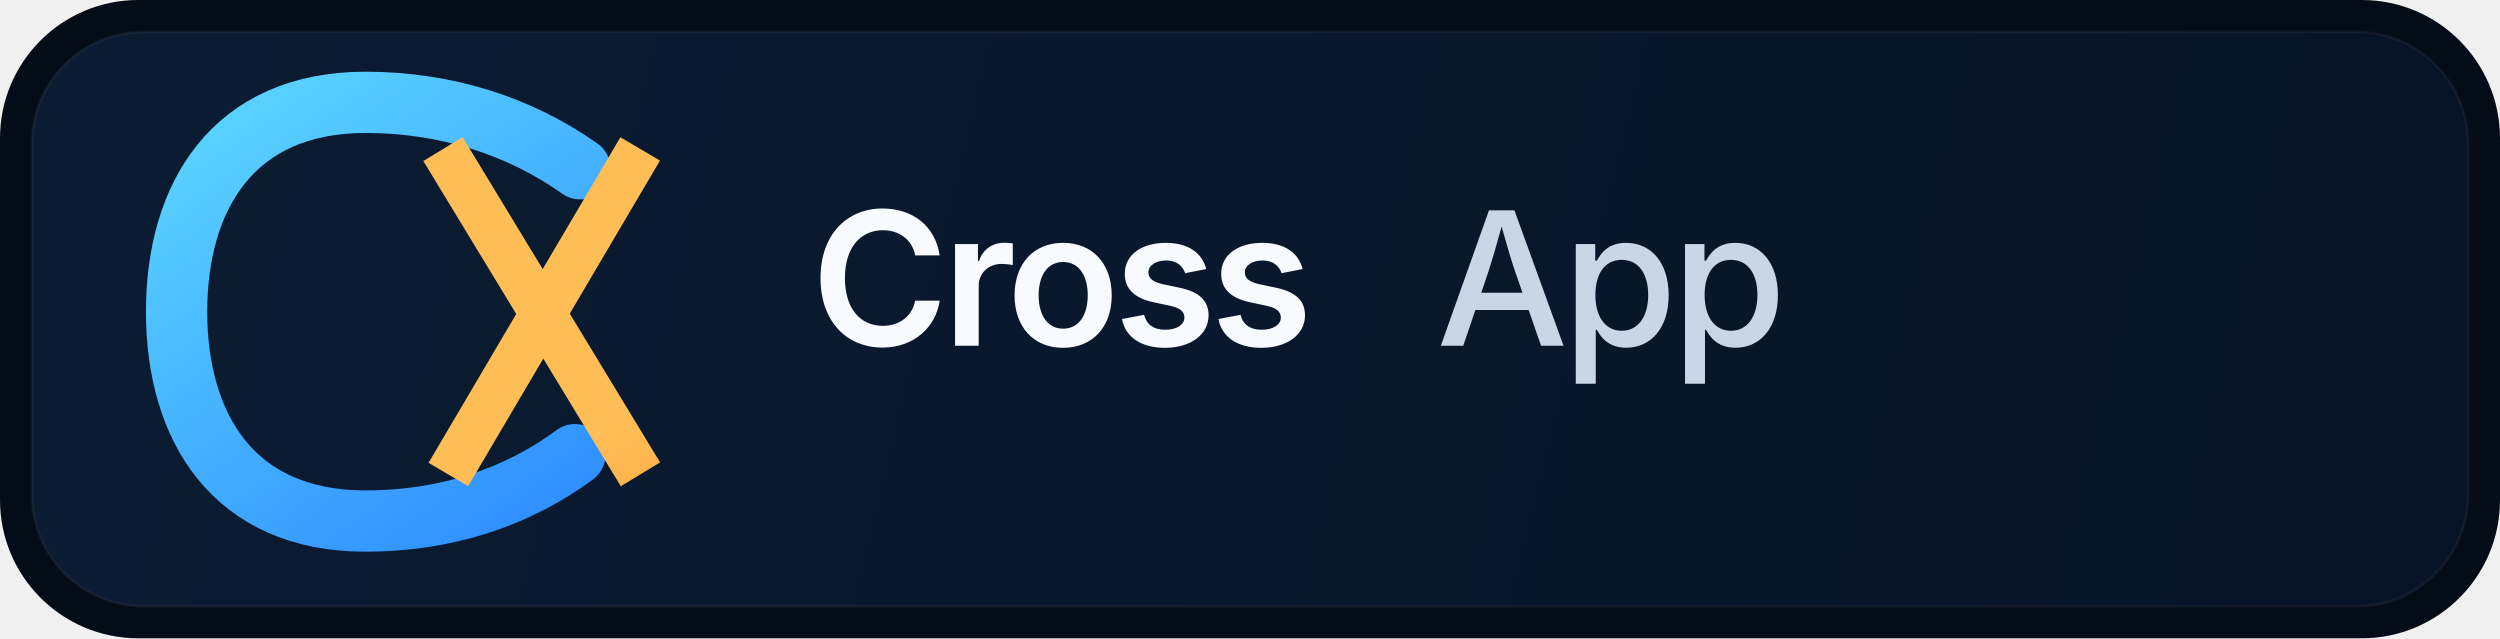
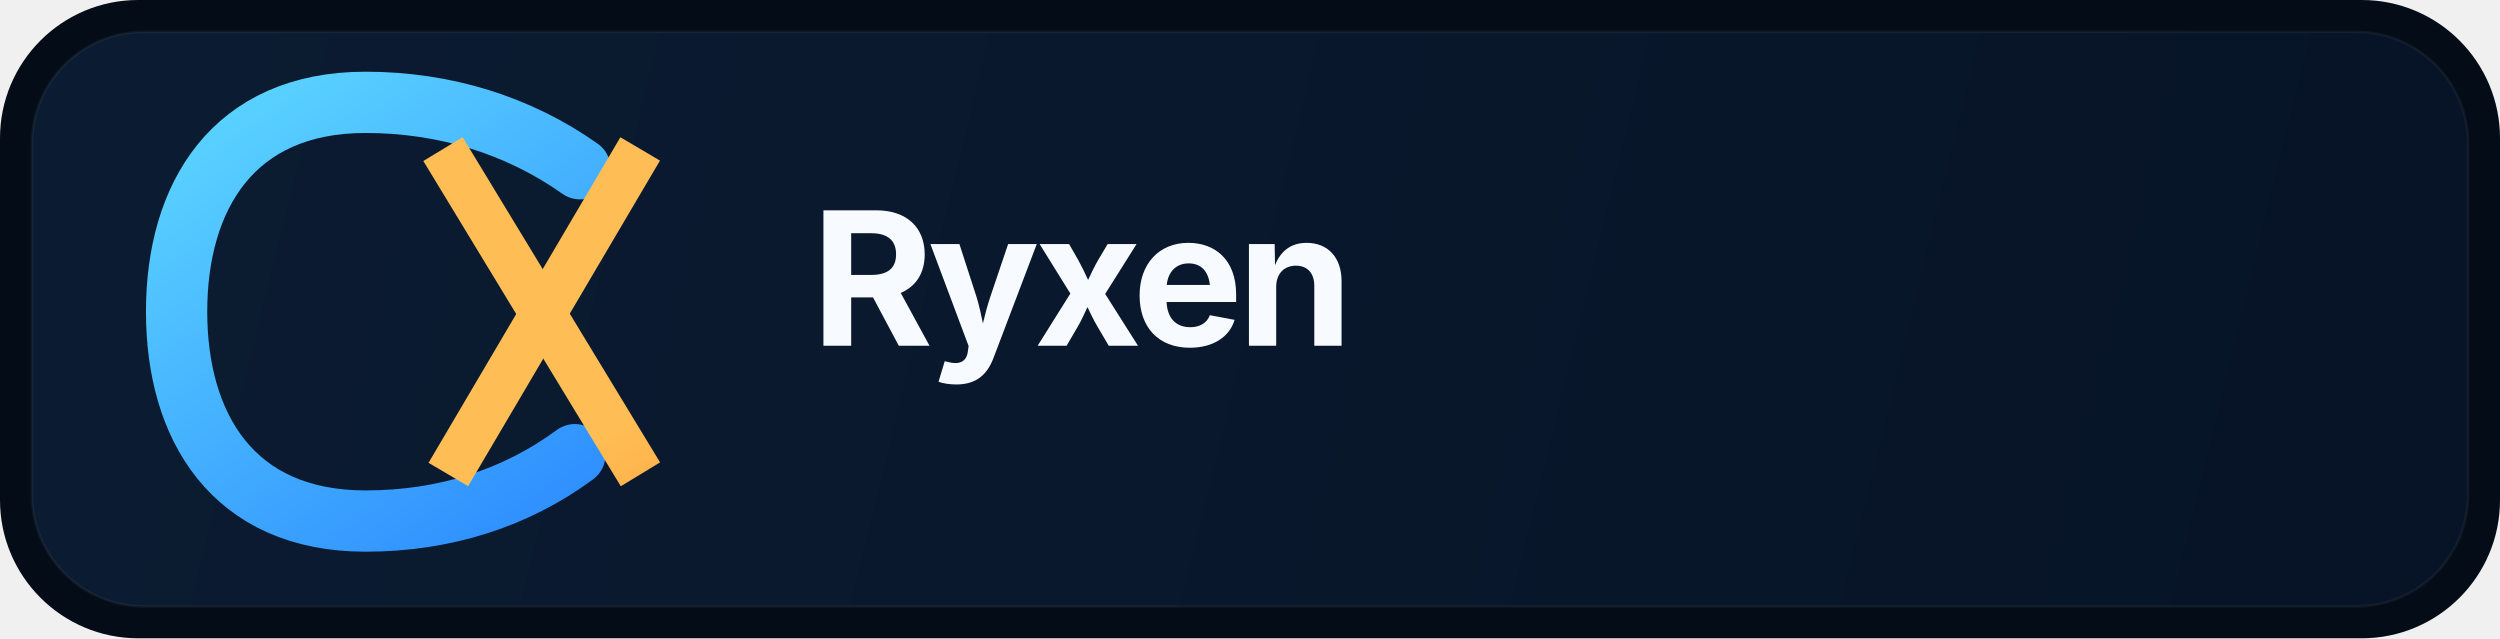
<svg xmlns="http://www.w3.org/2000/svg" width="940" height="240" viewBox="0 0 940 240" fill="none">
  <defs>
    <linearGradient id="wordBBg" x1="60" y1="20" x2="880" y2="220" gradientUnits="userSpaceOnUse">
      <stop stop-color="#0B1B31" />
      <stop offset="1" stop-color="#071427" />
    </linearGradient>
    <linearGradient id="wordBC" x1="36" y1="36" x2="150" y2="202" gradientUnits="userSpaceOnUse">
      <stop stop-color="#59D1FF" />
      <stop offset="1" stop-color="#2F8FFF" />
    </linearGradient>
    <linearGradient id="wordBX" x1="132" y1="60" x2="194" y2="168" gradientUnits="userSpaceOnUse">
      <stop stop-color="#FFBE55" />
      <stop offset="1" stop-color="#FF8A2A" />
    </linearGradient>
  </defs>
  <rect width="940" height="240" rx="52" fill="#040C17" />
  <rect x="12" y="12" width="916" height="216" rx="42" fill="url(#wordBBg)" stroke="#FFFFFF" stroke-opacity="0.05" />
  <g transform="translate(28 2) scale(0.96)">
    <path d="M164 64C140 47 111 38 80 38C28 38 6 75 6 120C6 165 28 202 80 202C111 202 139 193 162 176" transform="translate(34 0)" stroke="url(#wordBC)" stroke-width="24" stroke-linecap="round" />
    <path d="M0 0L68 112" transform="translate(149 64)" stroke="url(#wordBX)" stroke-width="18" stroke-linecap="square" />
    <path d="M66 0L0 112" transform="translate(151 64)" stroke="url(#wordBX)" stroke-width="18" stroke-linecap="square" />
  </g>
-   <text x="305" y="130" fill="#F7FBFF" font-size="70" font-weight="600" font-family="Manrope, Inter, Sora, Montserrat, Arial, sans-serif" letter-spacing="-2.2">Cross</text>
-   <text x="540" y="130" fill="#C8D6E5" font-size="70" font-weight="500" font-family="Manrope, Inter, Sora, Montserrat, Arial, sans-serif" letter-spacing="-2.2">App</text>
+   <text x="305" y="130" fill="#F7FBFF" font-size="70" font-weight="700" font-family="Manrope, Inter, Sora, Montserrat, Arial, sans-serif" letter-spacing="-2.2">Ryxen</text>
</svg>
